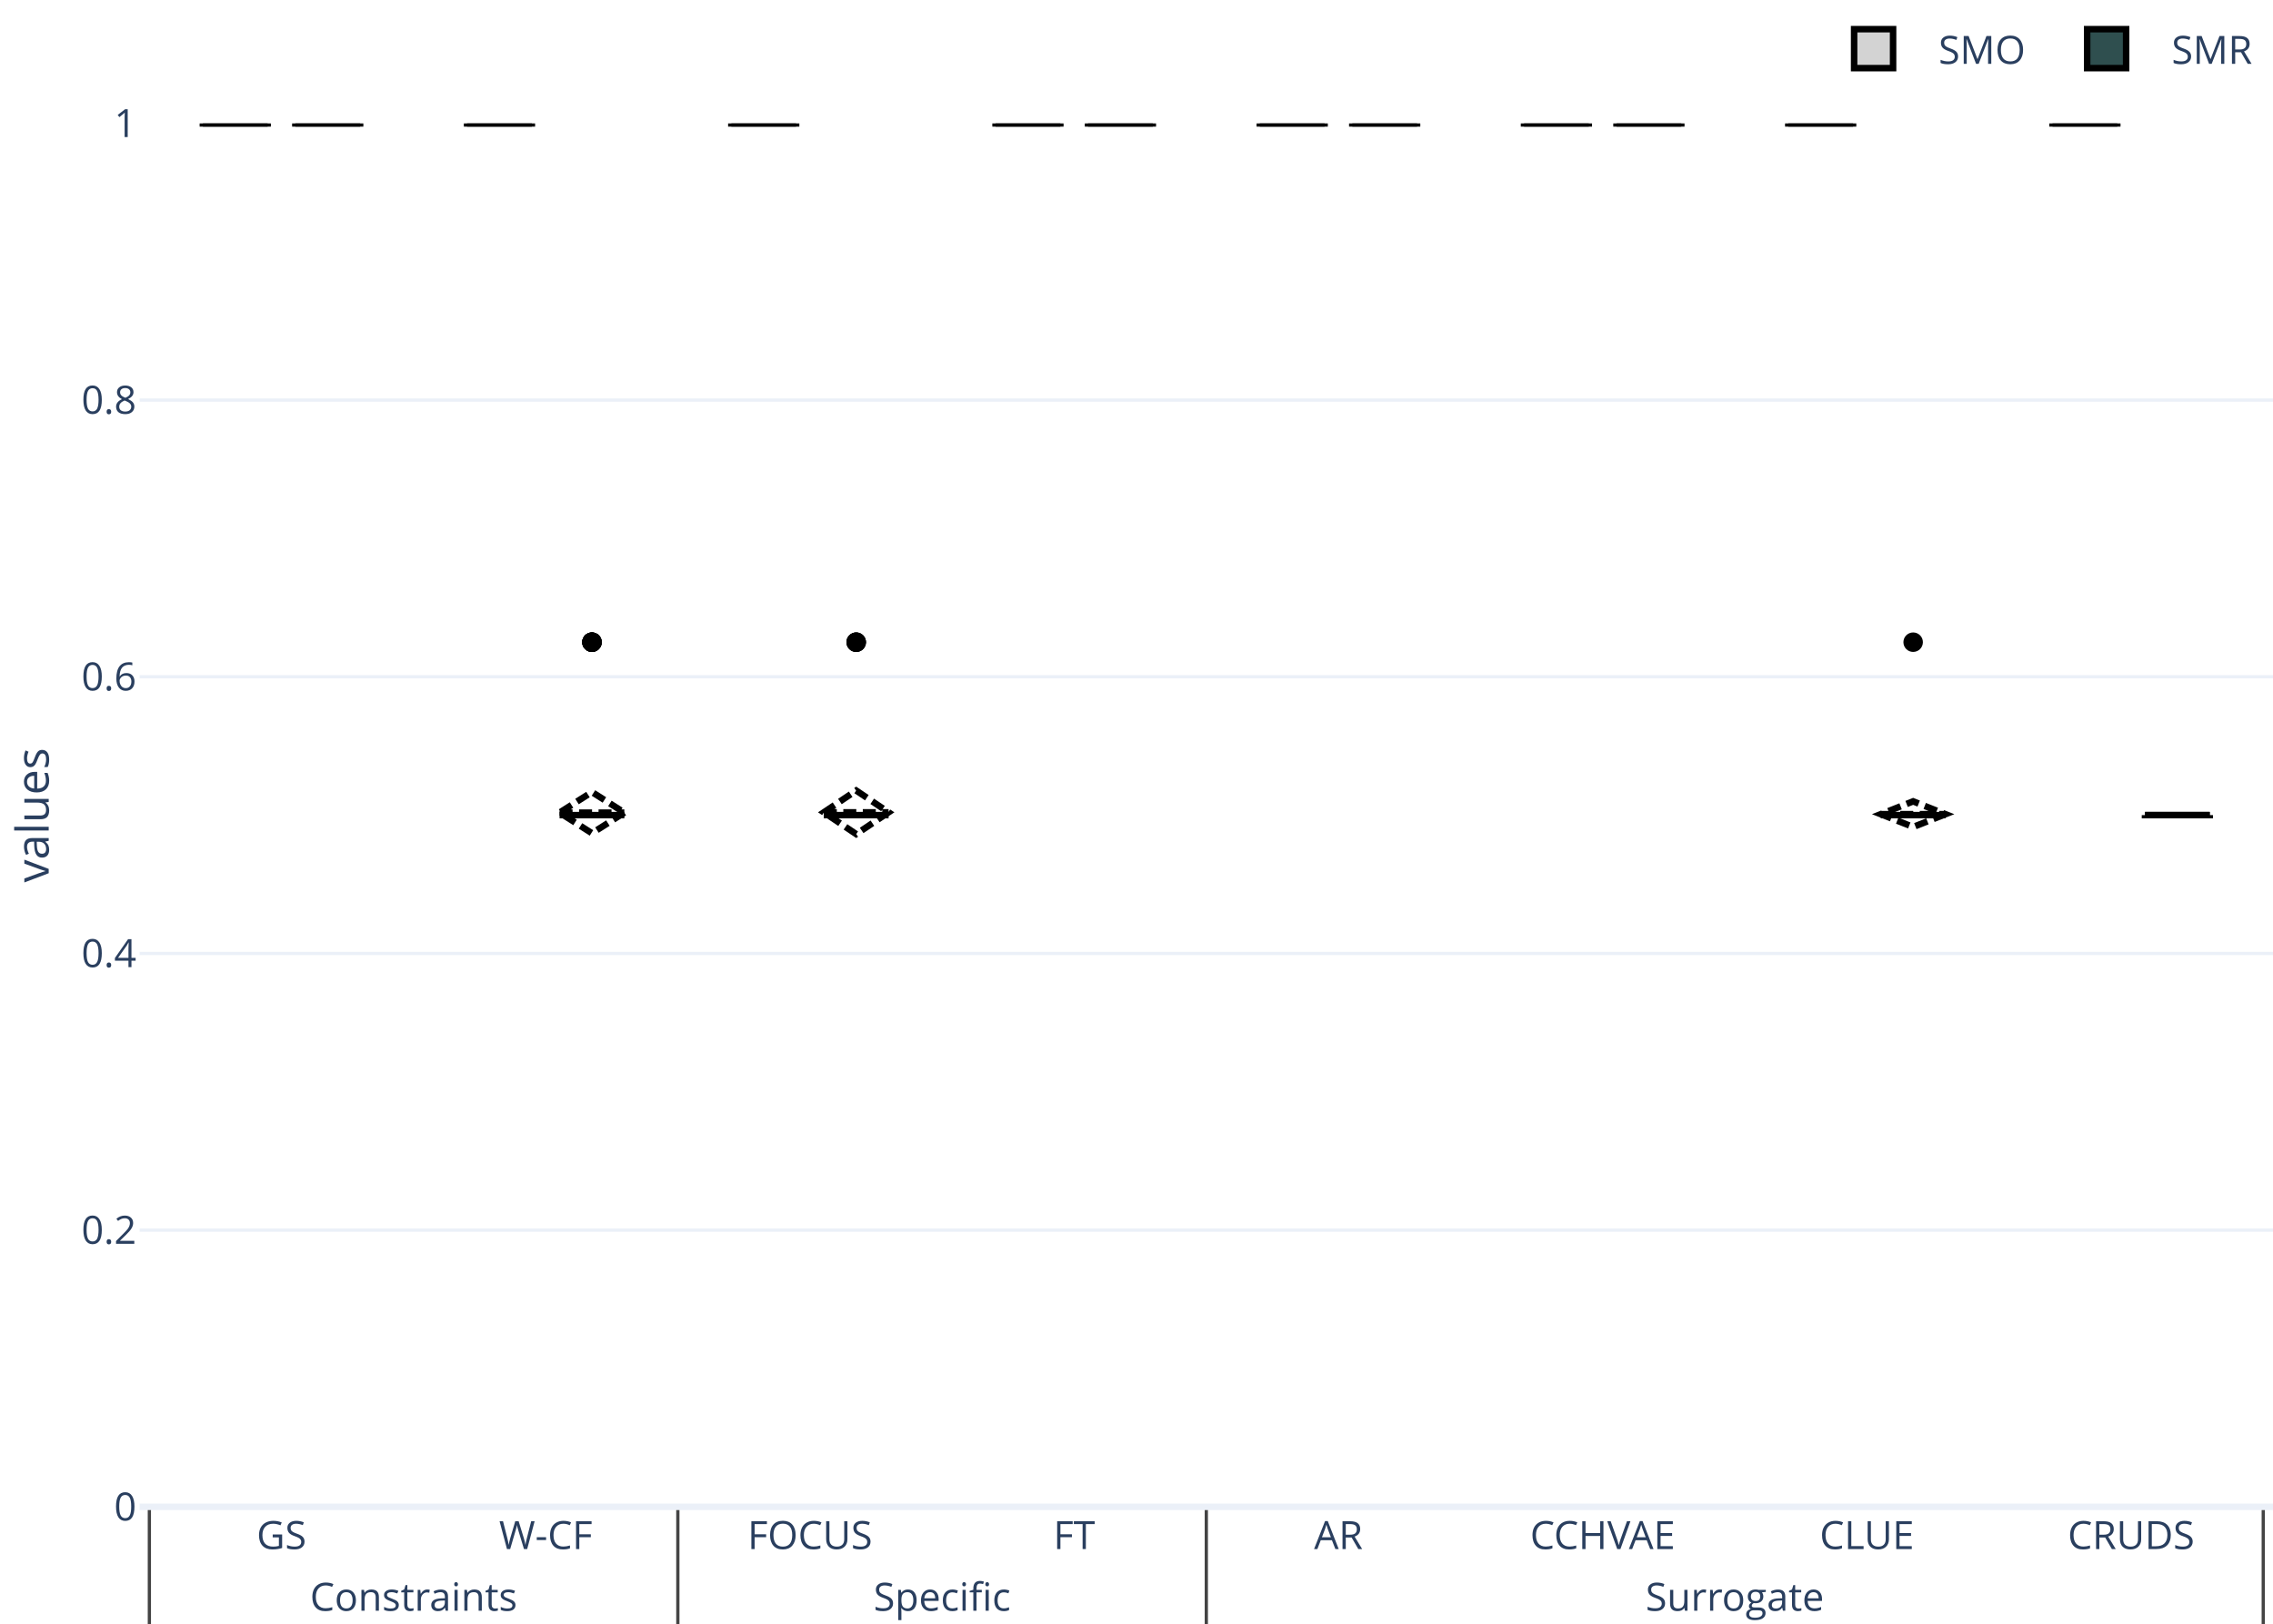
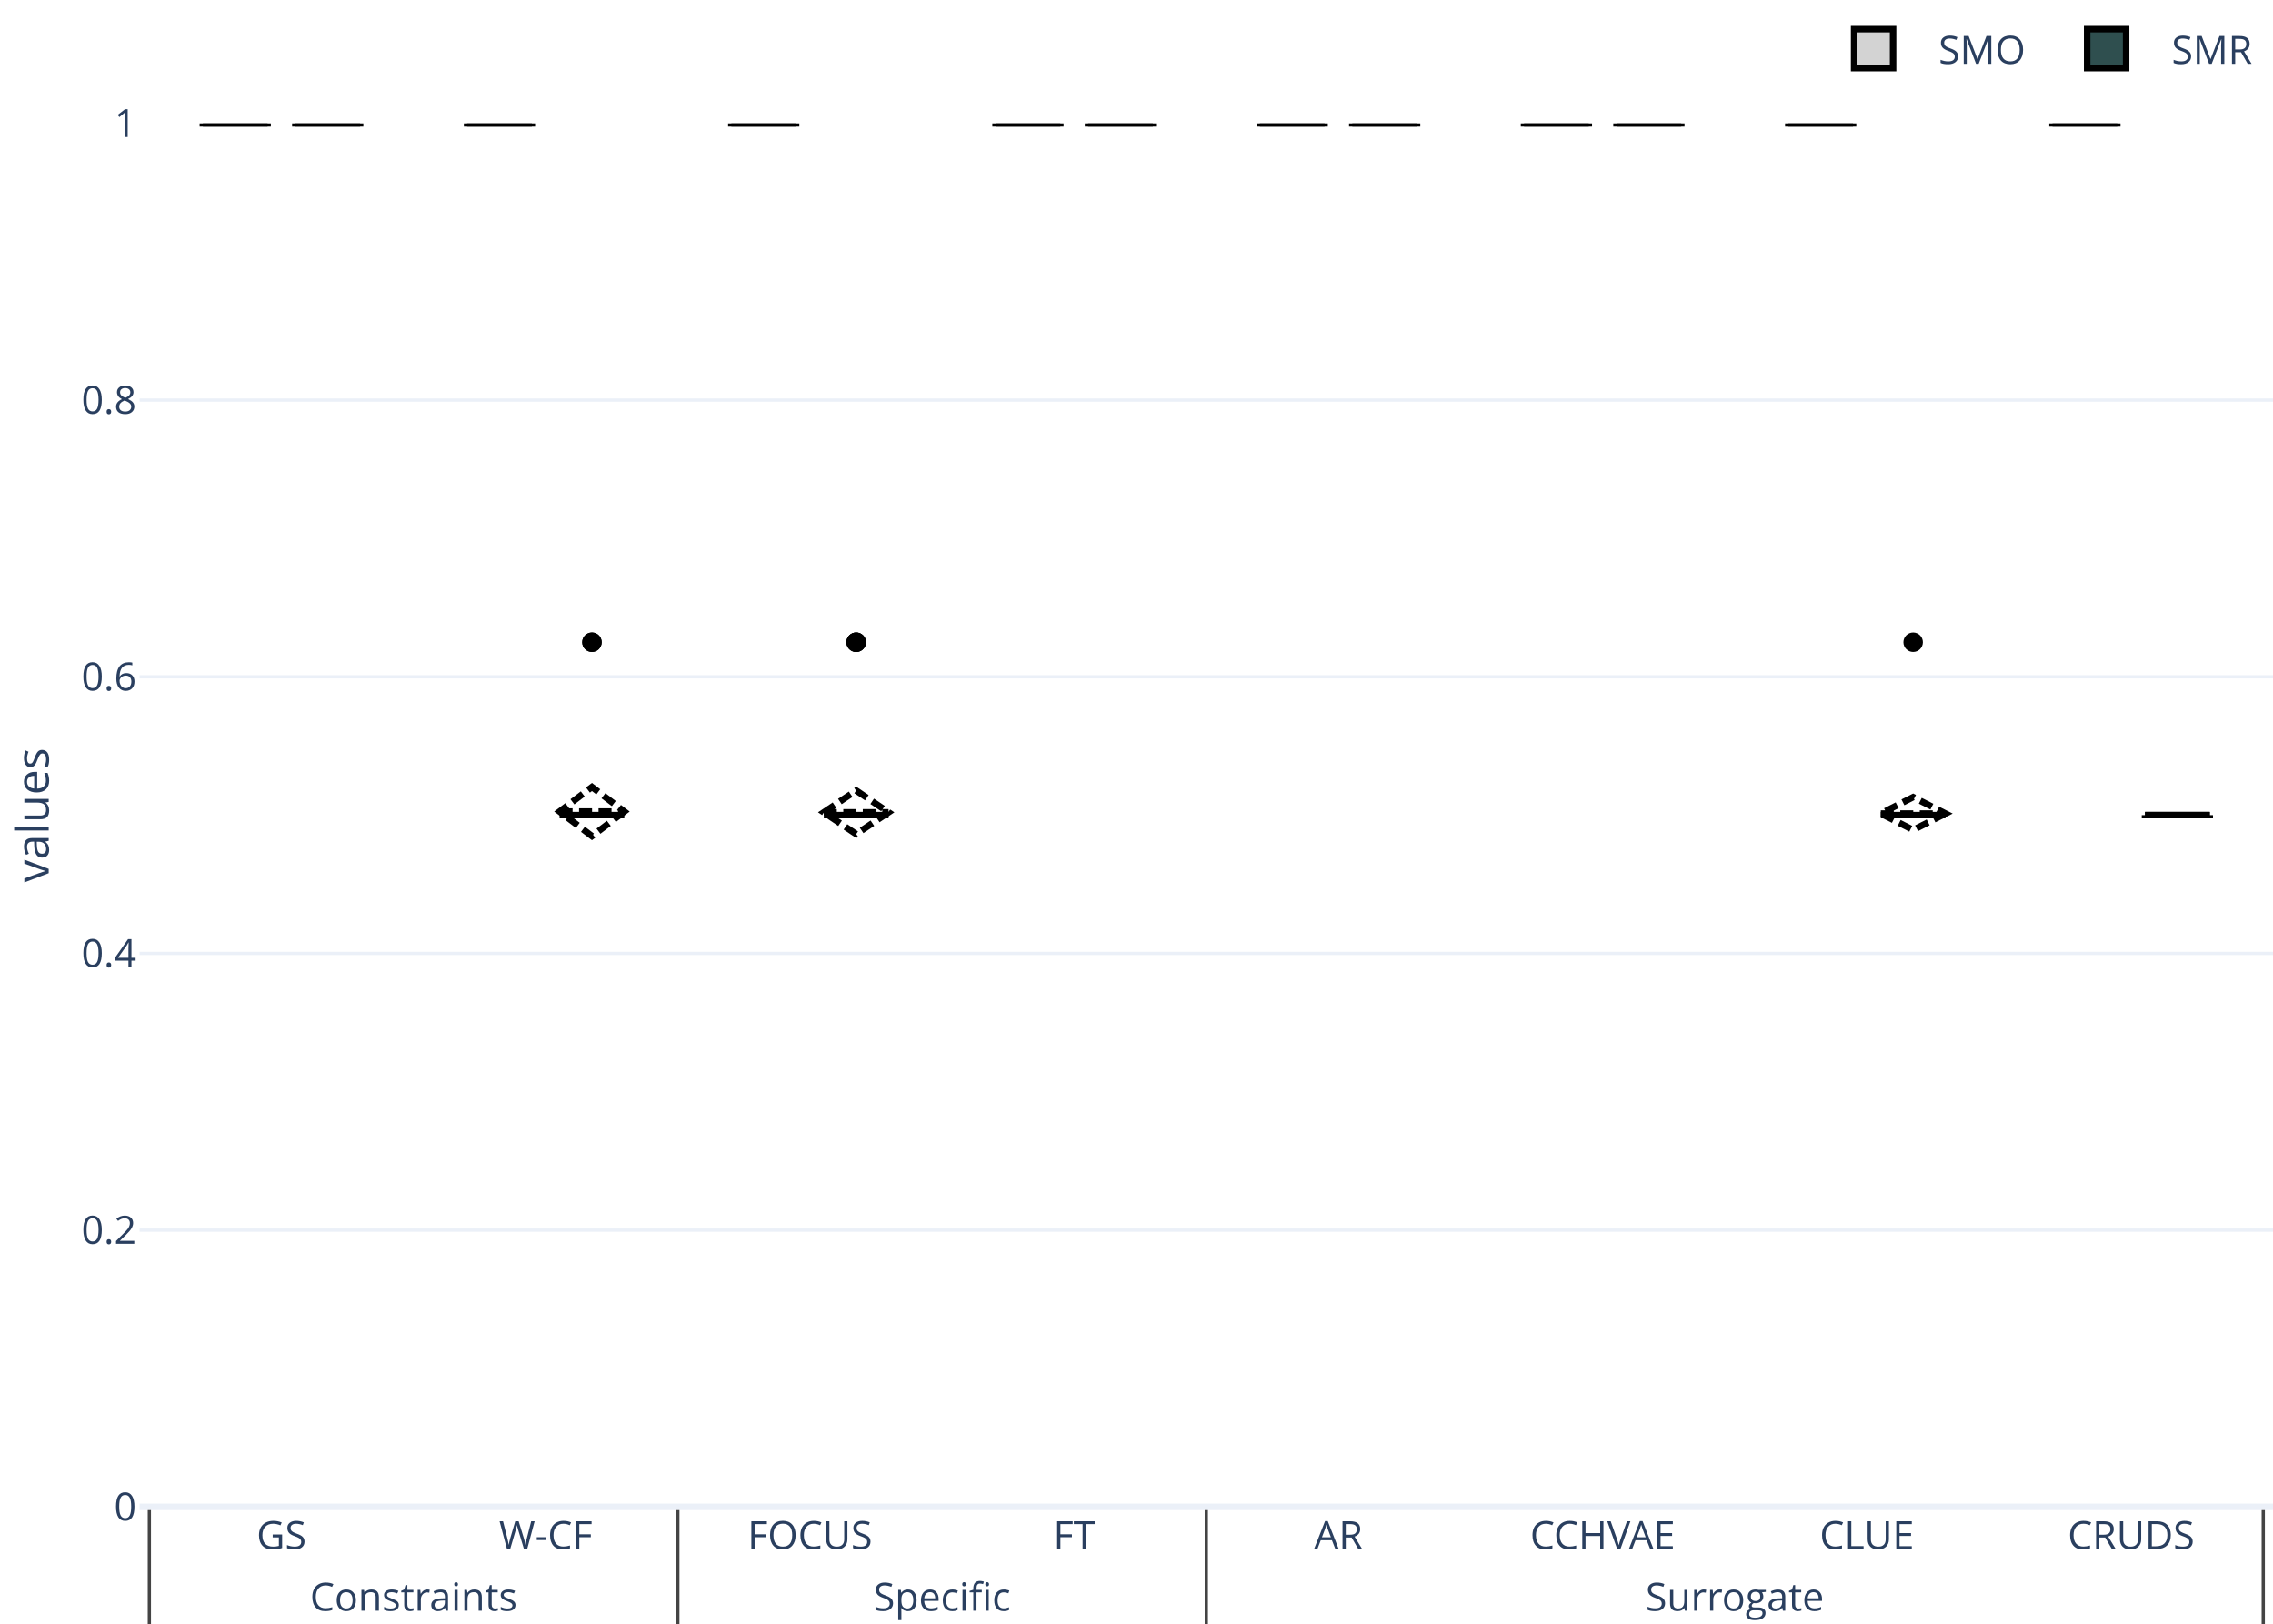
<svg xmlns="http://www.w3.org/2000/svg" class="main-svg" width="700" height="500" style="" viewBox="0 0 700 500">
  <rect x="0" y="0" width="700" height="500" style="fill: rgb(255, 255, 255); fill-opacity: 1;" />
-   <defs id="defs-3d7981">
+   <defs id="defs-fa867b">
    <g class="clips">
-       <clipPath id="clip3d7981xyplot" class="plotclip">
+       <clipPath id="clipfa867bxyplot" class="plotclip">
        <rect width="657" height="426" />
      </clipPath>
-       <clipPath class="axesclip" id="clip3d7981x">
+       <clipPath class="axesclip" id="clipfa867bx">
        <rect x="43" y="0" width="657" height="500" />
      </clipPath>
-       <clipPath class="axesclip" id="clip3d7981y">
+       <clipPath class="axesclip" id="clipfa867by">
        <rect x="0" y="38" width="700" height="426" />
      </clipPath>
-       <clipPath class="axesclip" id="clip3d7981xy">
+       <clipPath class="axesclip" id="clipfa867bxy">
        <rect x="43" y="38" width="657" height="426" />
      </clipPath>
    </g>
    <g class="gradients" />
    <g class="patterns" />
  </defs>
  <g class="bglayer" />
  <g class="layer-below">
    <g class="imagelayer" />
    <g class="shapelayer" />
  </g>
  <g class="cartesianlayer">
    <g class="subplot xy">
      <g class="layer-subplot">
        <g class="shapelayer" />
        <g class="imagelayer" />
      </g>
      <g class="minor-gridlayer">
        <g class="x" />
        <g class="y" />
      </g>
      <g class="gridlayer">
        <g class="x" />
        <g class="y">
          <path class="ygrid crisp" transform="translate(0,378.8)" d="M43,0h657" style="stroke: rgb(235, 240, 248); stroke-opacity: 1; stroke-width: 1px;" />
          <path class="ygrid crisp" transform="translate(0,293.6)" d="M43,0h657" style="stroke: rgb(235, 240, 248); stroke-opacity: 1; stroke-width: 1px;" />
          <path class="ygrid crisp" transform="translate(0,208.4)" d="M43,0h657" style="stroke: rgb(235, 240, 248); stroke-opacity: 1; stroke-width: 1px;" />
          <path class="ygrid crisp" transform="translate(0,123.2)" d="M43,0h657" style="stroke: rgb(235, 240, 248); stroke-opacity: 1; stroke-width: 1px;" />
        </g>
      </g>
      <g class="zerolinelayer">
        <path class="yzl zl crisp" transform="translate(0,464)" d="M43,0h657" style="stroke: rgb(235, 240, 248); stroke-opacity: 1; stroke-width: 2px;" />
      </g>
      <path class="xlines-below" />
      <path class="ylines-below" />
      <g class="overlines-below" />
      <g class="xaxislayer-below" />
      <g class="yaxislayer-below" />
      <g class="overaxes-below" />
-       <g class="plot" transform="translate(43,38)" clip-path="url(#clip3d7981xyplot)">
+       <g class="plot" transform="translate(43,38)" clip-path="url(#clipfa867bxyplot)">
        <g class="boxlayer mlayer">
          <g class="trace boxes" style="opacity: 1;">
            <path class="box" d="M19.48,0H39.42M19.48,0H39.42V0H19.48ZM29.45,0V0M29.45,0V0M24.46,0H34.43M24.46,0H34.43" style="vector-effect: non-scaling-stroke; stroke-width: 2px; stroke: rgb(0, 0, 0); stroke-opacity: 1; fill: rgb(211, 211, 211); fill-opacity: 1;" />
            <path class="box" d="M100.85,0H120.79M100.85,0H120.79V0H100.85ZM110.82,0V0M110.82,0V0M105.84,0H115.81M105.84,0H115.81" style="vector-effect: non-scaling-stroke; stroke-width: 2px; stroke: rgb(0, 0, 0); stroke-opacity: 1; fill: rgb(211, 211, 211); fill-opacity: 1;" />
            <path class="box" d="M182.23,0H202.17M182.23,0H202.17V0H182.23ZM192.2,0V0M192.2,0V0M187.21,0H197.18M187.21,0H197.18" style="vector-effect: non-scaling-stroke; stroke-width: 2px; stroke: rgb(0, 0, 0); stroke-opacity: 1; fill: rgb(211, 211, 211); fill-opacity: 1;" />
            <path class="box" d="M263.6,0H283.54M263.6,0H283.54V0H263.6ZM273.57,0V0M273.57,0V0M268.59,0H278.56M268.59,0H278.56" style="vector-effect: non-scaling-stroke; stroke-width: 2px; stroke: rgb(0, 0, 0); stroke-opacity: 1; fill: rgb(211, 211, 211); fill-opacity: 1;" />
            <path class="box" d="M344.98,0H364.92M344.98,0H364.92V0H344.98ZM354.95,0V0M354.95,0V0M349.96,0H359.93M349.96,0H359.93" style="vector-effect: non-scaling-stroke; stroke-width: 2px; stroke: rgb(0, 0, 0); stroke-opacity: 1; fill: rgb(211, 211, 211); fill-opacity: 1;" />
            <path class="box" d="M426.35,0H446.29M426.35,0H446.29V0H426.35ZM436.32,0V0M436.32,0V0M431.34,0H441.31M431.34,0H441.31" style="vector-effect: non-scaling-stroke; stroke-width: 2px; stroke: rgb(0, 0, 0); stroke-opacity: 1; fill: rgb(211, 211, 211); fill-opacity: 1;" />
            <path class="box" d="M507.73,0H527.67M507.73,0H527.67V0H507.73ZM517.7,0V0M517.7,0V0M512.71,0H522.68M512.71,0H522.68" style="vector-effect: non-scaling-stroke; stroke-width: 2px; stroke: rgb(0, 0, 0); stroke-opacity: 1; fill: rgb(211, 211, 211); fill-opacity: 1;" />
            <path class="box" d="M589.1,0H609.04M589.1,0H609.04V0H589.1ZM599.07,0V0M599.07,0V0M594.09,0H604.06M594.09,0H604.06" style="vector-effect: non-scaling-stroke; stroke-width: 2px; stroke: rgb(0, 0, 0); stroke-opacity: 1; fill: rgb(211, 211, 211); fill-opacity: 1;" />
            <g class="points" />
            <g class="points" />
            <g class="points" />
            <g class="points" />
            <g class="points" />
            <g class="points" />
            <g class="points" />
            <g class="points" />
            <path class="mean" d="M19.48,0H39.42m0,0L29.45,0L19.48,0L29.45,0Z" style="fill: none; vector-effect: non-scaling-stroke; stroke-width: 2; stroke-dasharray: 4px, 2px; stroke: rgb(0, 0, 0); stroke-opacity: 1;" />
            <path class="mean" d="M100.85,0H120.79m0,0L110.82,0L100.85,0L110.82,0Z" style="fill: none; vector-effect: non-scaling-stroke; stroke-width: 2; stroke-dasharray: 4px, 2px; stroke: rgb(0, 0, 0); stroke-opacity: 1;" />
            <path class="mean" d="M182.23,0H202.17m0,0L192.2,0L182.23,0L192.2,0Z" style="fill: none; vector-effect: non-scaling-stroke; stroke-width: 2; stroke-dasharray: 4px, 2px; stroke: rgb(0, 0, 0); stroke-opacity: 1;" />
            <path class="mean" d="M263.6,0H283.54m0,0L273.57,0L263.6,0L273.57,0Z" style="fill: none; vector-effect: non-scaling-stroke; stroke-width: 2; stroke-dasharray: 4px, 2px; stroke: rgb(0, 0, 0); stroke-opacity: 1;" />
            <path class="mean" d="M344.98,0H364.92m0,0L354.95,0L344.98,0L354.95,0Z" style="fill: none; vector-effect: non-scaling-stroke; stroke-width: 2; stroke-dasharray: 4px, 2px; stroke: rgb(0, 0, 0); stroke-opacity: 1;" />
            <path class="mean" d="M426.35,0H446.29m0,0L436.32,0L426.35,0L436.32,0Z" style="fill: none; vector-effect: non-scaling-stroke; stroke-width: 2; stroke-dasharray: 4px, 2px; stroke: rgb(0, 0, 0); stroke-opacity: 1;" />
            <path class="mean" d="M507.73,0H527.67m0,0L517.7,0L507.73,0L517.7,0Z" style="fill: none; vector-effect: non-scaling-stroke; stroke-width: 2; stroke-dasharray: 4px, 2px; stroke: rgb(0, 0, 0); stroke-opacity: 1;" />
            <path class="mean" d="M589.1,0H609.04m0,0L599.07,0L589.1,0L599.07,0Z" style="fill: none; vector-effect: non-scaling-stroke; stroke-width: 2; stroke-dasharray: 4px, 2px; stroke: rgb(0, 0, 0); stroke-opacity: 1;" />
          </g>
          <g class="trace boxes" style="opacity: 1;">
            <path class="box" d="M47.96,0H67.9M47.96,0H67.9V0H47.96ZM57.93,0V0M57.93,0V0M52.94,0H62.91M52.94,0H62.91" style="vector-effect: non-scaling-stroke; stroke-width: 2px; stroke: rgb(0, 0, 0); stroke-opacity: 1; fill: rgb(47, 79, 79); fill-opacity: 1;" />
            <path class="box" d="M129.33,213H149.27M129.33,213H149.27V213H129.33ZM139.3,213V213M139.3,213V213M134.32,213H144.29M134.32,213H144.29" style="vector-effect: non-scaling-stroke; stroke-width: 2px; stroke: rgb(0, 0, 0); stroke-opacity: 1; fill: rgb(47, 79, 79); fill-opacity: 1;" />
            <path class="box" d="M210.71,213H230.65M210.71,213H230.65V213H210.71ZM220.68,213V213M220.68,213V213M215.69,213H225.66M215.69,213H225.66" style="vector-effect: non-scaling-stroke; stroke-width: 2px; stroke: rgb(0, 0, 0); stroke-opacity: 1; fill: rgb(47, 79, 79); fill-opacity: 1;" />
            <path class="box" d="M292.08,0H312.02M292.08,0H312.02V0H292.08ZM302.05,0V0M302.05,0V0M297.07,0H307.04M297.07,0H307.04" style="vector-effect: non-scaling-stroke; stroke-width: 2px; stroke: rgb(0, 0, 0); stroke-opacity: 1; fill: rgb(47, 79, 79); fill-opacity: 1;" />
            <path class="box" d="M373.46,0H393.4M373.46,0H393.4V0H373.46ZM383.43,0V0M383.43,0V0M378.44,0H388.41M378.44,0H388.41" style="vector-effect: non-scaling-stroke; stroke-width: 2px; stroke: rgb(0, 0, 0); stroke-opacity: 1; fill: rgb(47, 79, 79); fill-opacity: 1;" />
            <path class="box" d="M454.83,0H474.77M454.83,0H474.77V0H454.83ZM464.8,0V0M464.8,0V0M459.82,0H469.79M459.82,0H469.79" style="vector-effect: non-scaling-stroke; stroke-width: 2px; stroke: rgb(0, 0, 0); stroke-opacity: 1; fill: rgb(47, 79, 79); fill-opacity: 1;" />
            <path class="box" d="M536.21,213H556.15M536.21,213H556.15V213H536.21ZM546.18,213V213M546.18,213V213M541.19,213H551.16M541.19,213H551.16" style="vector-effect: non-scaling-stroke; stroke-width: 2px; stroke: rgb(0, 0, 0); stroke-opacity: 1; fill: rgb(47, 79, 79); fill-opacity: 1;" />
            <path class="box" d="M617.58,213H637.52M617.58,213H637.52V213H617.58ZM627.55,213V213M627.55,213V213M622.57,213H632.54M622.57,213H632.54" style="vector-effect: non-scaling-stroke; stroke-width: 2px; stroke: rgb(0, 0, 0); stroke-opacity: 1; fill: rgb(47, 79, 79); fill-opacity: 1;" />
            <g class="points" />
            <g class="points">
              <path class="point" transform="translate(139.3,159.75)" d="M3,0A3,3 0 1,1 0,-3A3,3 0 0,1 3,0Z" style="opacity: 1; stroke-width: 0px; fill: rgb(0, 0, 0); fill-opacity: 1;" />
              <path class="point" transform="translate(139.3,159.75)" d="M3,0A3,3 0 1,1 0,-3A3,3 0 0,1 3,0Z" style="opacity: 1; stroke-width: 0px; fill: rgb(0, 0, 0); fill-opacity: 1;" />
-               <path class="point" transform="translate(139.3,159.75)" d="M3,0A3,3 0 1,1 0,-3A3,3 0 0,1 3,0Z" style="opacity: 1; stroke-width: 0px; fill: rgb(0, 0, 0); fill-opacity: 1;" />
-               <path class="point" transform="translate(139.3,159.75)" d="M3,0A3,3 0 1,1 0,-3A3,3 0 0,1 3,0Z" style="opacity: 1; stroke-width: 0px; fill: rgb(0, 0, 0); fill-opacity: 1;" />
-               <path class="point" transform="translate(139.3,159.75)" d="M3,0A3,3 0 1,1 0,-3A3,3 0 0,1 3,0Z" style="opacity: 1; stroke-width: 0px; fill: rgb(0, 0, 0); fill-opacity: 1;" />
            </g>
            <g class="points">
              <path class="point" transform="translate(220.68,159.75)" d="M3,0A3,3 0 1,1 0,-3A3,3 0 0,1 3,0Z" style="opacity: 1; stroke-width: 0px; fill: rgb(0, 0, 0); fill-opacity: 1;" />
              <path class="point" transform="translate(220.68,159.75)" d="M3,0A3,3 0 1,1 0,-3A3,3 0 0,1 3,0Z" style="opacity: 1; stroke-width: 0px; fill: rgb(0, 0, 0); fill-opacity: 1;" />
              <path class="point" transform="translate(220.68,159.75)" d="M3,0A3,3 0 1,1 0,-3A3,3 0 0,1 3,0Z" style="opacity: 1; stroke-width: 0px; fill: rgb(0, 0, 0); fill-opacity: 1;" />
            </g>
            <g class="points" />
            <g class="points" />
            <g class="points" />
            <g class="points">
              <path class="point" transform="translate(546.18,159.75)" d="M3,0A3,3 0 1,1 0,-3A3,3 0 0,1 3,0Z" style="opacity: 1; stroke-width: 0px; fill: rgb(0, 0, 0); fill-opacity: 1;" />
            </g>
            <g class="points" />
            <path class="mean" d="M47.96,0H67.9m0,0L57.93,0L47.96,0L57.93,0Z" style="fill: none; vector-effect: non-scaling-stroke; stroke-width: 2; stroke-dasharray: 4px, 2px; stroke: rgb(0, 0, 0); stroke-opacity: 1;" />
-             <path class="mean" d="M129.33,212.23H149.27m0,0L139.3,218.58L129.33,212.23L139.3,205.89Z" style="fill: none; vector-effect: non-scaling-stroke; stroke-width: 2; stroke-dasharray: 4px, 2px; stroke: rgb(0, 0, 0); stroke-opacity: 1;" />
+             <path class="mean" d="M129.33,211.9H149.27m0,0L139.3,219.47L129.33,211.9L139.3,204.34Z" style="fill: none; vector-effect: non-scaling-stroke; stroke-width: 2; stroke-dasharray: 4px, 2px; stroke: rgb(0, 0, 0); stroke-opacity: 1;" />
            <path class="mean" d="M210.71,212.14H230.65m0,0L220.68,218.85L210.71,212.14L220.68,205.43Z" style="fill: none; vector-effect: non-scaling-stroke; stroke-width: 2; stroke-dasharray: 4px, 2px; stroke: rgb(0, 0, 0); stroke-opacity: 1;" />
            <path class="mean" d="M292.08,0H312.02m0,0L302.05,0L292.08,0L302.05,0Z" style="fill: none; vector-effect: non-scaling-stroke; stroke-width: 2; stroke-dasharray: 4px, 2px; stroke: rgb(0, 0, 0); stroke-opacity: 1;" />
            <path class="mean" d="M373.46,0H393.4m0,0L383.43,0L373.46,0L383.43,0Z" style="fill: none; vector-effect: non-scaling-stroke; stroke-width: 2; stroke-dasharray: 4px, 2px; stroke: rgb(0, 0, 0); stroke-opacity: 1;" />
            <path class="mean" d="M454.83,0H474.77m0,0L464.8,0L454.83,0L464.8,0Z" style="fill: none; vector-effect: non-scaling-stroke; stroke-width: 2; stroke-dasharray: 4px, 2px; stroke: rgb(0, 0, 0); stroke-opacity: 1;" />
-             <path class="mean" d="M536.21,212.71H556.15m0,0L546.18,216.65L536.21,212.71L546.18,208.76Z" style="fill: none; vector-effect: non-scaling-stroke; stroke-width: 2; stroke-dasharray: 4px, 2px; stroke: rgb(0, 0, 0); stroke-opacity: 1;" />
+             <path class="mean" d="M536.21,212.52H556.15m0,0L546.18,217.57L536.21,212.52L546.18,207.46Z" style="fill: none; vector-effect: non-scaling-stroke; stroke-width: 2; stroke-dasharray: 4px, 2px; stroke: rgb(0, 0, 0); stroke-opacity: 1;" />
            <path class="mean" d="M617.58,213H637.52m0,0L627.55,213L617.58,213L627.55,213Z" style="fill: none; vector-effect: non-scaling-stroke; stroke-width: 2; stroke-dasharray: 4px, 2px; stroke: rgb(0, 0, 0); stroke-opacity: 1;" />
          </g>
        </g>
      </g>
      <g class="overplot" />
      <path class="xlines-above crisp" d="M0,0" style="fill: none;" />
      <path class="ylines-above crisp" d="M0,0" style="fill: none;" />
      <g class="overlines-above" />
      <g class="xaxislayer-above">
        <path class="xdivider crisp" transform="translate(697,0)" d="M0,465v35.5" style="stroke: rgb(68, 68, 68); stroke-opacity: 1; stroke-width: 1px;" />
        <path class="xdivider crisp" transform="translate(371.5,0)" d="M0,465v35.5" style="stroke: rgb(68, 68, 68); stroke-opacity: 1; stroke-width: 1px;" />
        <path class="xdivider crisp" transform="translate(208.75,0)" d="M0,465v35.5" style="stroke: rgb(68, 68, 68); stroke-opacity: 1; stroke-width: 1px;" />
        <path class="xdivider crisp" transform="translate(46,0)" d="M0,465v35.5" style="stroke: rgb(68, 68, 68); stroke-opacity: 1; stroke-width: 1px;" />
        <g class="xtick">
          <text text-anchor="middle" x="0" y="477" transform="translate(86.69,0)" style="font-family: 'Open Sans', verdana, arial, sans-serif; font-size: 12px; fill: rgb(42, 63, 95); fill-opacity: 1; white-space: pre; opacity: 1;">GS</text>
        </g>
        <g class="xtick">
          <text text-anchor="middle" x="0" y="477" transform="translate(168.06,0)" style="font-family: 'Open Sans', verdana, arial, sans-serif; font-size: 12px; fill: rgb(42, 63, 95); fill-opacity: 1; white-space: pre; opacity: 1;">W-CF</text>
        </g>
        <g class="xtick">
          <text text-anchor="middle" x="0" y="477" transform="translate(249.44,0)" style="font-family: 'Open Sans', verdana, arial, sans-serif; font-size: 12px; fill: rgb(42, 63, 95); fill-opacity: 1; white-space: pre; opacity: 1;">FOCUS</text>
        </g>
        <g class="xtick">
          <text text-anchor="middle" x="0" y="477" transform="translate(330.81,0)" style="font-family: 'Open Sans', verdana, arial, sans-serif; font-size: 12px; fill: rgb(42, 63, 95); fill-opacity: 1; white-space: pre; opacity: 1;">FT</text>
        </g>
        <g class="xtick">
          <text text-anchor="middle" x="0" y="477" transform="translate(412.19,0)" style="font-family: 'Open Sans', verdana, arial, sans-serif; font-size: 12px; fill: rgb(42, 63, 95); fill-opacity: 1; white-space: pre; opacity: 1;">AR</text>
        </g>
        <g class="xtick">
          <text text-anchor="middle" x="0" y="477" transform="translate(493.56,0)" style="font-family: 'Open Sans', verdana, arial, sans-serif; font-size: 12px; fill: rgb(42, 63, 95); fill-opacity: 1; white-space: pre; opacity: 1;">CCHVAE</text>
        </g>
        <g class="xtick">
          <text text-anchor="middle" x="0" y="477" transform="translate(574.94,0)" style="font-family: 'Open Sans', verdana, arial, sans-serif; font-size: 12px; fill: rgb(42, 63, 95); fill-opacity: 1; white-space: pre; opacity: 1;">CLUE</text>
        </g>
        <g class="xtick">
          <text text-anchor="middle" x="0" y="477" transform="translate(656.31,0)" style="font-family: 'Open Sans', verdana, arial, sans-serif; font-size: 12px; fill: rgb(42, 63, 95); fill-opacity: 1; white-space: pre; opacity: 1;">CRUDS</text>
        </g>
        <g class="xtick2">
          <text text-anchor="middle" x="0" y="496" transform="translate(127.38,0)" style="font-family: 'Open Sans', verdana, arial, sans-serif; font-size: 12px; fill: rgb(42, 63, 95); fill-opacity: 1; white-space: pre; opacity: 1;">Constraints</text>
        </g>
        <g class="xtick2">
          <text text-anchor="middle" x="0" y="496" transform="translate(290.13,0)" style="font-family: 'Open Sans', verdana, arial, sans-serif; font-size: 12px; fill: rgb(42, 63, 95); fill-opacity: 1; white-space: pre; opacity: 1;">Specific</text>
        </g>
        <g class="xtick2">
          <text text-anchor="middle" x="0" y="496" transform="translate(534.25,0)" style="font-family: 'Open Sans', verdana, arial, sans-serif; font-size: 12px; fill: rgb(42, 63, 95); fill-opacity: 1; white-space: pre; opacity: 1;">Surrogate</text>
        </g>
      </g>
      <g class="yaxislayer-above">
        <g class="ytick">
          <text text-anchor="end" x="42" y="4.2" transform="translate(0,464)" style="font-family: 'Open Sans', verdana, arial, sans-serif; font-size: 12px; fill: rgb(42, 63, 95); fill-opacity: 1; white-space: pre; opacity: 1;">0</text>
        </g>
        <g class="ytick">
          <text text-anchor="end" x="42" y="4.2" style="font-family: 'Open Sans', verdana, arial, sans-serif; font-size: 12px; fill: rgb(42, 63, 95); fill-opacity: 1; white-space: pre; opacity: 1;" transform="translate(0,378.8)">0.2</text>
        </g>
        <g class="ytick">
          <text text-anchor="end" x="42" y="4.2" style="font-family: 'Open Sans', verdana, arial, sans-serif; font-size: 12px; fill: rgb(42, 63, 95); fill-opacity: 1; white-space: pre; opacity: 1;" transform="translate(0,293.6)">0.4</text>
        </g>
        <g class="ytick">
          <text text-anchor="end" x="42" y="4.2" style="font-family: 'Open Sans', verdana, arial, sans-serif; font-size: 12px; fill: rgb(42, 63, 95); fill-opacity: 1; white-space: pre; opacity: 1;" transform="translate(0,208.4)">0.6</text>
        </g>
        <g class="ytick">
          <text text-anchor="end" x="42" y="4.2" style="font-family: 'Open Sans', verdana, arial, sans-serif; font-size: 12px; fill: rgb(42, 63, 95); fill-opacity: 1; white-space: pre; opacity: 1;" transform="translate(0,123.2)">0.8</text>
        </g>
        <g class="ytick">
          <text text-anchor="end" x="42" y="4.2" style="font-family: 'Open Sans', verdana, arial, sans-serif; font-size: 12px; fill: rgb(42, 63, 95); fill-opacity: 1; white-space: pre; opacity: 1;" transform="translate(0,38)">1</text>
        </g>
      </g>
      <g class="overaxes-above" />
    </g>
  </g>
  <g class="polarlayer" />
  <g class="smithlayer" />
  <g class="ternarylayer" />
  <g class="geolayer" />
  <g class="funnelarealayer" />
  <g class="pielayer" />
  <g class="iciclelayer" />
  <g class="treemaplayer" />
  <g class="sunburstlayer" />
  <g class="glimages" />
-   <defs id="topdefs-3d7981">
+   <defs id="topdefs-fa867b">
    <g class="clips" />
-     <clipPath id="legend3d7981">
+     <clipPath id="legendfa867b">
      <rect width="143" height="29" x="0" y="0" />
    </clipPath>
  </defs>
  <g class="layer-above">
    <g class="imagelayer" />
    <g class="shapelayer" />
  </g>
  <g class="infolayer">
    <g class="legend" pointer-events="all" transform="translate(557,0.48)">
      <rect class="bg" shape-rendering="crispEdges" width="143" height="29" x="0" y="0" style="stroke: rgb(68, 68, 68); stroke-opacity: 1; fill: rgb(255, 255, 255); fill-opacity: 1; stroke-width: 0px;" />
-       <g class="scrollbox" transform="" clip-path="url(#legend3d7981)">
+       <g class="scrollbox" transform="" clip-path="url(#legendfa867b)">
        <g class="groups">
          <g class="traces" transform="translate(0,14.5)" style="opacity: 1;">
            <text class="legendtext" text-anchor="start" x="40" y="4.68" style="font-family: 'Open Sans', verdana, arial, sans-serif; font-size: 12px; fill: rgb(42, 63, 95); fill-opacity: 1; white-space: pre;">SMO</text>
            <g class="layers" style="opacity: 1;">
              <g class="legendfill" />
              <g class="legendlines" />
              <g class="legendsymbols">
                <g class="legendpoints">
                  <path class="legendbox" d="M6,6H-6V-6H6Z" transform="translate(20,0)" style="stroke-width: 2px; fill: rgb(211, 211, 211); fill-opacity: 1; stroke: rgb(0, 0, 0); stroke-opacity: 1;" />
                </g>
              </g>
            </g>
            <rect class="legendtoggle" x="0" y="-9.5" width="69.266" height="19" style="fill: rgb(0, 0, 0); fill-opacity: 0;" />
          </g>
          <g class="traces" transform="translate(71.76562,14.5)" style="opacity: 1;">
            <text class="legendtext" text-anchor="start" x="40" y="4.68" style="font-family: 'Open Sans', verdana, arial, sans-serif; font-size: 12px; fill: rgb(42, 63, 95); fill-opacity: 1; white-space: pre;">SMR</text>
            <g class="layers" style="opacity: 1;">
              <g class="legendfill" />
              <g class="legendlines" />
              <g class="legendsymbols">
                <g class="legendpoints">
                  <path class="legendbox" d="M6,6H-6V-6H6Z" transform="translate(20,0)" style="stroke-width: 2px; fill: rgb(47, 79, 79); fill-opacity: 1; stroke: rgb(0, 0, 0); stroke-opacity: 1;" />
                </g>
              </g>
            </g>
            <rect class="legendtoggle" x="0" y="-9.5" width="67.922" height="19" style="fill: rgb(0, 0, 0); fill-opacity: 0;" />
          </g>
        </g>
      </g>
      <rect class="scrollbar" rx="20" ry="3" width="0" height="0" x="0" y="0" style="fill: rgb(128, 139, 164); fill-opacity: 1;" />
    </g>
    <g class="g-gtitle" />
    <g class="g-xtitle" />
    <g class="g-ytitle" transform="translate(14.22168,0)">
      <text class="ytitle" transform="rotate(-90,0.778125,251)" x="0.778" y="251" text-anchor="middle" style="font-family: 'Open Sans', verdana, arial, sans-serif; font-size: 14px; fill: rgb(42, 63, 95); opacity: 1; font-weight: normal; white-space: pre;">values</text>
    </g>
  </g>
</svg>
